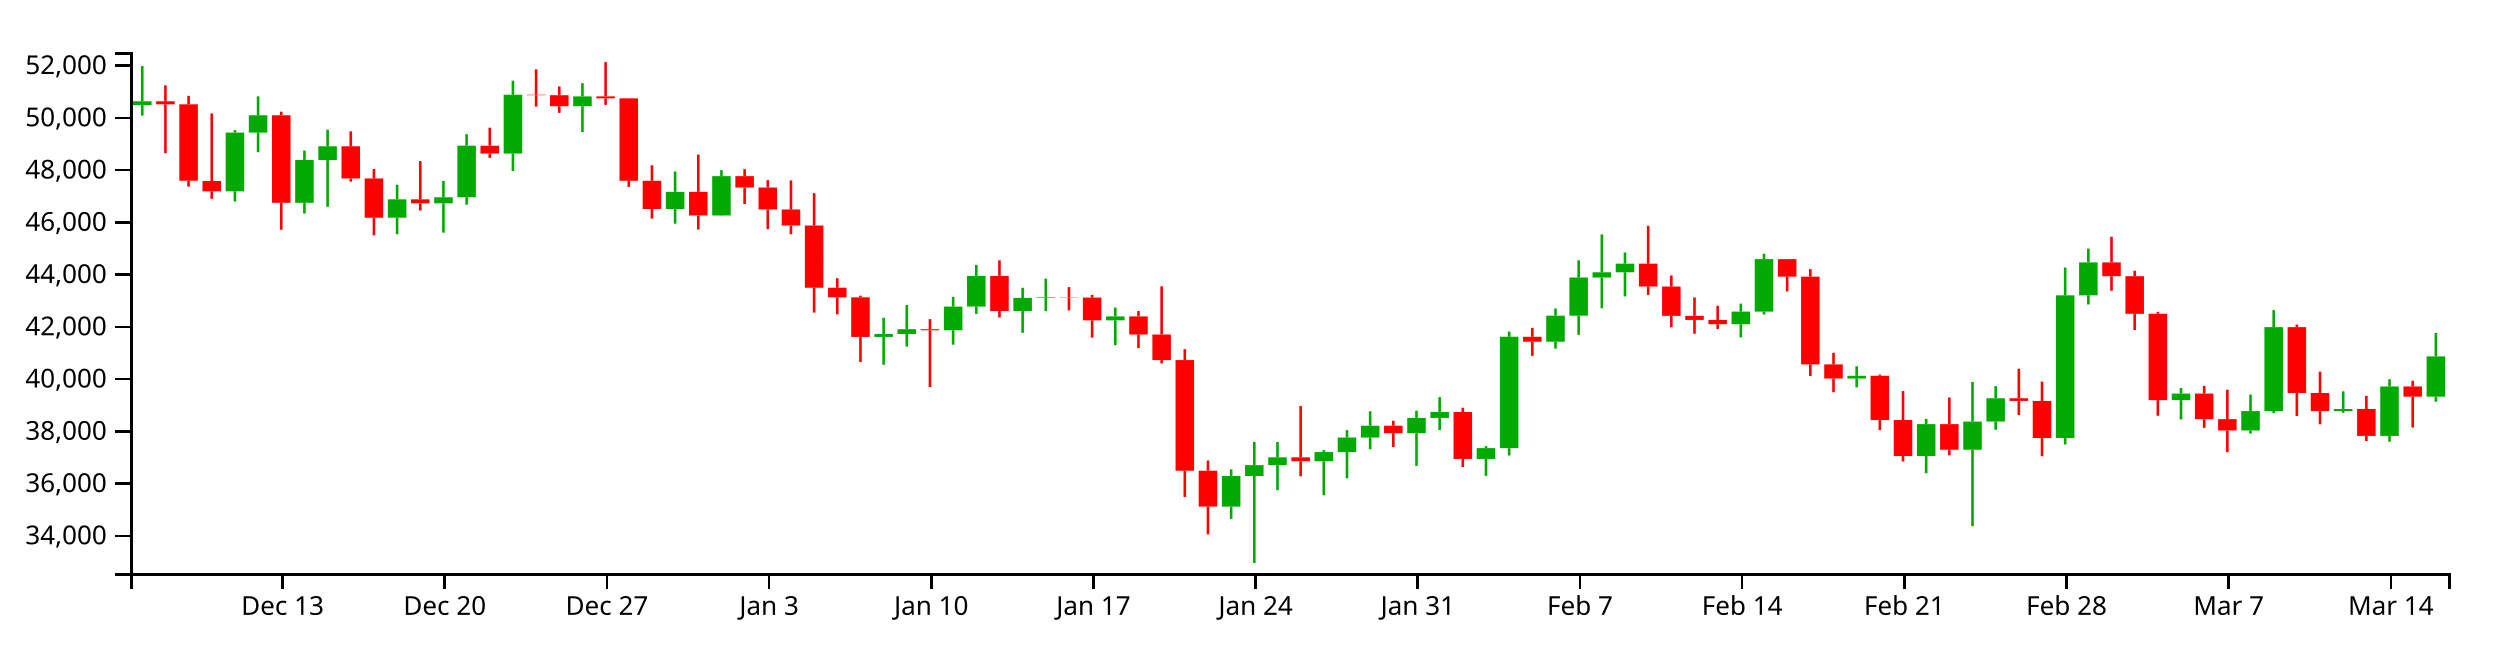
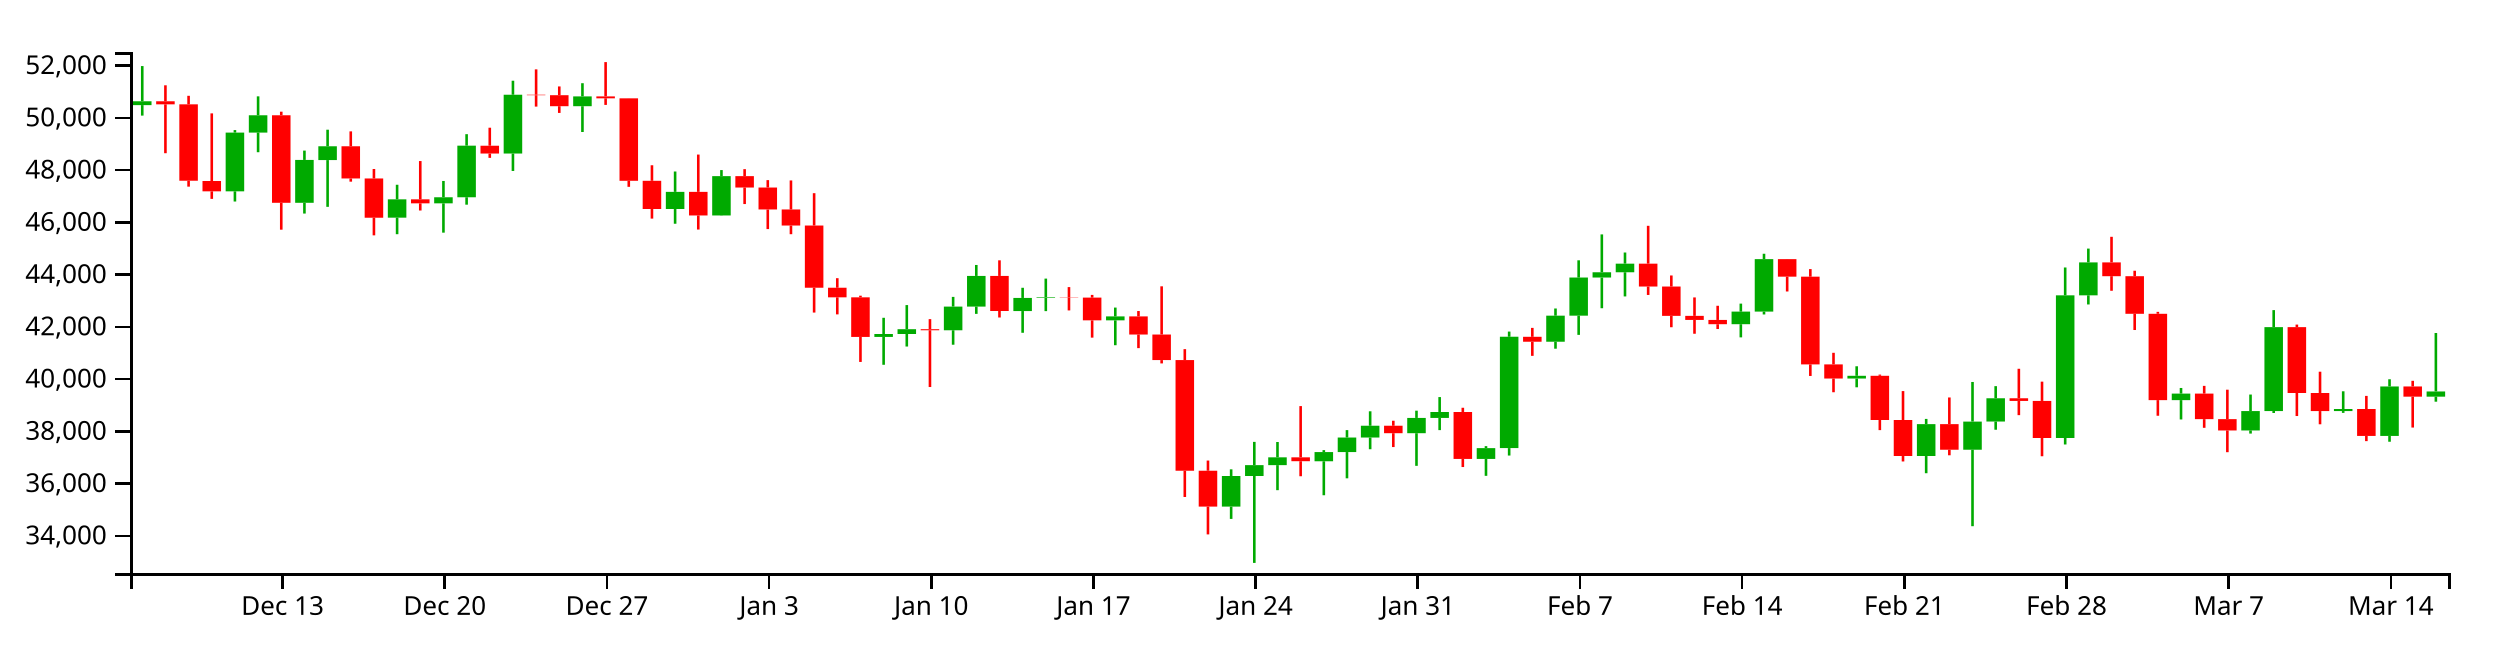
<svg xmlns="http://www.w3.org/2000/svg" version="1.1" width="960" height="250">
  <g transform="translate(50,20)">
    <style>.axis path,.axis line{fill:none;stroke:#000;shape-rendering:crispEdges;}path.candle{stroke:#000000;}path.candle.body{stroke-width:0;}path.candle.up{fill:#00AA00;stroke:#00AA00;}path.candle.down{fill:#FF0000;stroke:#FF0000;}</style>
    <g class="candlestick">
      <g class="data">
-         <path class="candle body up" d="M 1.068 20.359 l 7.117 0 L 8.185 18.884 l -7.117 0 L 1.068 20.359 M 36.653 53.475 l 7.117 0 L 43.77 30.911 l -7.117 0 L 36.653 53.475 M 45.55 30.911 l 7.117 0 L 52.667 24.251 l -7.117 0 L 45.55 30.911 M 63.343 57.867 l 7.117 0 L 70.46 41.41 l -7.117 0 L 63.343 57.867 M 72.239 41.474 l 7.117 0 L 79.356 36.177 l -7.117 0 L 72.239 41.474 M 98.928 63.574 l 7.117 0 L 106.046 56.546 l -7.117 0 L 98.928 63.574 M 116.721 58.083 l 7.117 0 L 123.838 55.746 l -7.117 0 L 116.721 58.083 M 125.618 55.746 l 7.117 0 L 132.735 35.927 l -7.117 0 L 125.618 55.746 M 143.411 38.954 l 7.117 0 L 150.528 16.377 l -7.117 0 L 143.411 38.954 M 170.1 20.782 l 7.117 0 L 177.217 17.012 l -7.117 0 L 170.1 20.782 M 205.686 60.255 l 7.117 0 L 212.803 53.673 l -7.117 0 L 205.686 60.255 M 223.479 62.74 l 7.117 0 L 230.596 47.636 l -7.117 0 L 223.479 62.74 M 285.754 109.39 l 7.117 0 L 292.871 108.254 l -7.117 0 L 285.754 109.39 M 294.65 108.254 l 7.117 0 L 301.767 106.4 l -7.117 0 L 294.65 108.254 M 312.443 106.822 l 7.117 0 L 319.56 97.726 l -7.117 0 L 312.443 106.822 M 321.339 97.726 l 7.117 0 L 328.457 85.955 l -7.117 0 L 321.339 97.726 M 339.132 99.441 l 7.117 0 L 346.25 94.409 l -7.117 0 L 339.132 99.441 M 348.029 94.409 l 7.117 0 L 355.146 94.165 l -7.117 0 L 348.029 94.409 M 374.718 103.019 l 7.117 0 L 381.835 101.509 l -7.117 0 L 374.718 103.019 M 419.2 174.544 l 7.117 0 L 426.317 162.776 l -7.117 0 L 419.2 174.544 M 428.097 162.776 l 7.117 0 L 435.214 158.605 l -7.117 0 L 428.097 162.776 M 436.993 158.605 l 7.117 0 L 444.11 155.616 l -7.117 0 L 436.993 158.605 M 454.786 157.132 l 7.117 0 L 461.903 153.592 l -7.117 0 L 454.786 157.132 M 463.683 153.592 l 7.117 0 L 470.8 148.01 l -7.117 0 L 463.683 153.592 M 472.579 148.01 l 7.117 0 L 479.696 143.493 l -7.117 0 L 472.579 148.01 M 490.372 146.353 l 7.117 0 L 497.489 140.483 l -7.117 0 L 490.372 146.353 M 499.268 140.483 l 7.117 0 L 506.385 138.199 l -7.117 0 L 499.268 140.483 M 517.061 156.237 l 7.117 0 L 524.178 152.072 l -7.117 0 L 517.061 156.237 M 525.958 152.068 l 7.117 0 L 533.075 109.312 l -7.117 0 L 525.958 152.068 M 543.75 111.235 l 7.117 0 L 550.868 101.221 l -7.117 0 L 543.75 111.235 M 552.647 101.221 l 7.117 0 L 559.764 86.584 l -7.117 0 L 552.647 101.221 M 561.543 86.584 l 7.117 0 L 568.661 84.548 l -7.117 0 L 561.543 86.584 M 570.44 84.548 l 7.117 0 L 577.557 81.24 l -7.117 0 L 570.44 84.548 M 614.922 104.503 l 7.117 0 L 622.039 99.665 l -7.117 0 L 614.922 104.503 M 623.818 99.665 l 7.117 0 L 630.936 79.513 l -7.117 0 L 623.818 99.665 M 659.404 125.36 l 7.117 0 L 666.521 124.31 l -7.117 0 L 659.404 125.36 M 686.094 155.116 l 7.117 0 L 693.211 142.856 l -7.117 0 L 686.094 155.116 M 703.886 152.69 l 7.117 0 L 711.004 141.884 l -7.117 0 L 703.886 152.69 M 712.783 141.87 l 7.117 0 L 719.9 132.937 l -7.117 0 L 712.783 141.87 M 739.472 148.185 l 7.117 0 L 746.589 93.405 l -7.117 0 L 739.472 148.185 M 748.369 93.405 l 7.117 0 L 755.486 80.754 l -7.117 0 L 748.369 93.405 M 783.954 133.644 l 7.117 0 L 791.072 131.143 l -7.117 0 L 783.954 133.644 M 810.644 145.287 l 7.117 0 L 817.761 137.837 l -7.117 0 L 810.644 145.287 M 819.54 137.837 l 7.117 0 L 826.657 105.626 l -7.117 0 L 819.54 137.837 M 846.23 137.848 l 7.117 0 L 853.347 137.068 l -7.117 0 L 846.23 137.848 M 864.022 147.4 l 7.117 0 L 871.14 128.401 l -7.117 0 L 864.022 147.4 M 881.815 132.323 l 7.117 0 L 888.932 116.868 l -7.117 0 L 881.815 132.323" />
+         <path class="candle body up" d="M 1.068 20.359 l 7.117 0 L 8.185 18.884 l -7.117 0 L 1.068 20.359 M 36.653 53.475 l 7.117 0 L 43.77 30.911 l -7.117 0 L 36.653 53.475 M 45.55 30.911 l 7.117 0 L 52.667 24.251 l -7.117 0 L 45.55 30.911 M 63.343 57.867 l 7.117 0 L 70.46 41.41 l -7.117 0 L 63.343 57.867 M 72.239 41.474 l 7.117 0 L 79.356 36.177 l -7.117 0 L 72.239 41.474 M 98.928 63.574 l 7.117 0 L 106.046 56.546 l -7.117 0 L 98.928 63.574 M 116.721 58.083 l 7.117 0 L 123.838 55.746 l -7.117 0 L 116.721 58.083 M 125.618 55.746 l 7.117 0 L 132.735 35.927 l -7.117 0 L 125.618 55.746 M 143.411 38.954 l 7.117 0 L 150.528 16.377 l -7.117 0 L 143.411 38.954 M 170.1 20.782 l 7.117 0 L 177.217 17.012 l -7.117 0 L 170.1 20.782 M 205.686 60.255 l 7.117 0 L 212.803 53.673 l -7.117 0 L 205.686 60.255 M 223.479 62.74 l 7.117 0 L 230.596 47.636 l -7.117 0 L 223.479 62.74 M 285.754 109.39 l 7.117 0 L 292.871 108.254 l -7.117 0 L 285.754 109.39 M 294.65 108.254 l 7.117 0 L 301.767 106.4 l -7.117 0 L 294.65 108.254 M 312.443 106.822 l 7.117 0 L 319.56 97.726 l -7.117 0 L 312.443 106.822 M 321.339 97.726 l 7.117 0 L 328.457 85.955 l -7.117 0 L 321.339 97.726 M 339.132 99.441 l 7.117 0 L 346.25 94.409 l -7.117 0 L 339.132 99.441 M 348.029 94.409 l 7.117 0 L 355.146 94.165 l -7.117 0 L 348.029 94.409 M 374.718 103.019 l 7.117 0 L 381.835 101.509 l -7.117 0 L 374.718 103.019 M 419.2 174.544 l 7.117 0 L 426.317 162.776 l -7.117 0 L 419.2 174.544 M 428.097 162.776 l 7.117 0 L 435.214 158.605 l -7.117 0 L 428.097 162.776 M 436.993 158.605 l 7.117 0 L 444.11 155.616 l -7.117 0 L 436.993 158.605 M 454.786 157.132 l 7.117 0 L 461.903 153.592 l -7.117 0 L 454.786 157.132 M 463.683 153.592 l 7.117 0 L 470.8 148.01 l -7.117 0 L 463.683 153.592 M 472.579 148.01 l 7.117 0 L 479.696 143.493 l -7.117 0 L 472.579 148.01 M 490.372 146.353 l 7.117 0 L 497.489 140.483 l -7.117 0 L 490.372 146.353 M 499.268 140.483 l 7.117 0 L 506.385 138.199 l -7.117 0 L 499.268 140.483 M 517.061 156.237 l 7.117 0 L 524.178 152.072 l -7.117 0 L 517.061 156.237 M 525.958 152.068 l 7.117 0 L 533.075 109.312 l -7.117 0 L 525.958 152.068 M 543.75 111.235 l 7.117 0 L 550.868 101.221 l -7.117 0 L 543.75 111.235 M 552.647 101.221 l 7.117 0 L 559.764 86.584 l -7.117 0 L 552.647 101.221 M 561.543 86.584 l 7.117 0 L 568.661 84.548 l -7.117 0 L 561.543 86.584 M 570.44 84.548 l 7.117 0 L 577.557 81.24 l -7.117 0 L 570.44 84.548 M 614.922 104.503 l 7.117 0 L 622.039 99.665 l -7.117 0 L 614.922 104.503 M 623.818 99.665 l 7.117 0 L 630.936 79.513 l -7.117 0 L 623.818 99.665 M 659.404 125.36 l 7.117 0 L 666.521 124.31 l -7.117 0 L 659.404 125.36 M 686.094 155.116 l 7.117 0 L 693.211 142.856 l -7.117 0 L 686.094 155.116 M 703.886 152.69 l 7.117 0 L 711.004 141.884 l -7.117 0 L 703.886 152.69 M 712.783 141.87 l 7.117 0 L 719.9 132.937 l -7.117 0 L 712.783 141.87 M 739.472 148.185 l 7.117 0 L 746.589 93.405 l -7.117 0 L 739.472 148.185 M 748.369 93.405 l 7.117 0 L 755.486 80.754 l -7.117 0 L 748.369 93.405 M 783.954 133.644 l 7.117 0 L 791.072 131.143 l -7.117 0 L 783.954 133.644 M 810.644 145.287 l 7.117 0 L 817.761 137.837 l -7.117 0 L 810.644 145.287 M 819.54 137.837 l 7.117 0 L 826.657 105.626 l -7.117 0 L 819.54 137.837 M 846.23 137.848 l 7.117 0 L 853.347 137.068 l -7.117 0 L 846.23 137.848 M 864.022 147.4 l 7.117 0 L 871.14 128.401 l -7.117 0 L 864.022 147.4 M 881.815 132.323 l 7.117 0 L 888.932 130.313 l -7.117 0 L 881.815 132.323" />
        <path class="candle body down" d="M 9.964 18.884 l 7.117 0 L 17.081 20.065 l -7.117 0 L 9.964 18.884 M 18.86 20.065 l 7.117 0 L 25.978 49.412 l -7.117 0 L 18.86 20.065 M 27.757 49.509 l 7.117 0 L 34.874 53.475 l -7.117 0 L 27.757 49.509 M 54.446 24.251 l 7.117 0 L 61.563 57.867 l -7.117 0 L 54.446 24.251 M 81.136 36.177 l 7.117 0 L 88.253 48.542 l -7.117 0 L 81.136 36.177 M 90.032 48.542 l 7.117 0 L 97.149 63.6 l -7.117 0 L 90.032 48.542 M 107.825 56.546 l 7.117 0 L 114.942 58.083 l -7.117 0 L 107.825 56.546 M 134.514 35.95 l 7.117 0 L 141.631 38.954 l -7.117 0 L 134.514 35.95 M 152.307 16.377 l 7.117 0 L 159.424 16.566 l -7.117 0 L 152.307 16.377 M 161.204 16.566 l 7.117 0 L 168.321 20.782 l -7.117 0 L 161.204 16.566 M 178.996 17.012 l 7.117 0 L 186.114 17.755 l -7.117 0 L 178.996 17.012 M 187.893 17.755 l 7.117 0 L 195.01 49.431 l -7.117 0 L 187.893 17.755 M 196.789 49.431 l 7.117 0 L 203.906 60.255 l -7.117 0 L 196.789 49.431 M 214.582 53.673 l 7.117 0 L 221.699 62.74 l -7.117 0 L 214.582 53.673 M 232.375 47.636 l 7.117 0 L 239.492 52.014 l -7.117 0 L 232.375 47.636 M 241.271 52.014 l 7.117 0 L 248.389 60.442 l -7.117 0 L 241.271 52.014 M 250.168 60.442 l 7.117 0 L 257.285 66.602 l -7.117 0 L 250.168 60.442 M 259.064 66.602 l 7.117 0 L 266.182 90.485 l -7.117 0 L 259.064 66.602 M 267.961 90.485 l 7.117 0 L 275.078 94.185 l -7.117 0 L 267.961 90.485 M 276.857 94.185 l 7.117 0 L 283.974 109.39 l -7.117 0 L 276.857 94.185 M 303.547 106.4 l 7.117 0 L 310.664 106.822 l -7.117 0 L 303.547 106.4 M 330.236 85.956 l 7.117 0 L 337.353 99.423 l -7.117 0 L 330.236 85.956 M 356.925 94.165 l 7.117 0 L 364.042 94.291 l -7.117 0 L 356.925 94.165 M 365.822 94.291 l 7.117 0 L 372.939 103.019 l -7.117 0 L 365.822 94.291 M 383.615 101.509 l 7.117 0 L 390.732 108.452 l -7.117 0 L 383.615 101.509 M 392.511 108.452 l 7.117 0 L 399.628 118.274 l -7.117 0 L 392.511 108.452 M 401.407 118.274 l 7.117 0 L 408.525 160.762 l -7.117 0 L 401.407 118.274 M 410.304 160.762 l 7.117 0 L 417.421 174.544 l -7.117 0 L 410.304 160.762 M 445.89 155.616 l 7.117 0 L 453.007 157.11 l -7.117 0 L 445.89 155.616 M 481.475 143.493 l 7.117 0 L 488.593 146.353 l -7.117 0 L 481.475 143.493 M 508.165 138.199 l 7.117 0 L 515.282 156.238 l -7.117 0 L 508.165 138.199 M 534.854 109.338 l 7.117 0 L 541.971 111.235 l -7.117 0 L 534.854 109.338 M 579.336 81.24 l 7.117 0 L 586.453 90.04 l -7.117 0 L 579.336 81.24 M 588.233 90.04 l 7.117 0 L 595.35 101.293 l -7.117 0 L 588.233 90.04 M 597.129 101.293 l 7.117 0 L 604.246 102.856 l -7.117 0 L 597.129 101.293 M 606.026 102.856 l 7.117 0 L 613.143 104.503 l -7.117 0 L 606.026 102.856 M 632.715 79.513 l 7.117 0 L 639.832 86.247 l -7.117 0 L 632.715 79.513 M 641.611 86.247 l 7.117 0 L 648.729 119.931 l -7.117 0 L 641.611 86.247 M 650.508 119.931 l 7.117 0 L 657.625 125.36 l -7.117 0 L 650.508 119.931 M 668.301 124.31 l 7.117 0 L 675.418 141.286 l -7.117 0 L 668.301 124.31 M 677.197 141.286 l 7.117 0 L 684.314 155.116 l -7.117 0 L 677.197 141.286 M 694.99 142.856 l 7.117 0 L 702.107 152.69 l -7.117 0 L 694.99 142.856 M 721.679 132.937 l 7.117 0 L 728.796 133.965 l -7.117 0 L 721.679 132.937 M 730.576 133.964 l 7.117 0 L 737.693 148.185 l -7.117 0 L 730.576 133.964 M 757.265 80.754 l 7.117 0 L 764.382 86.053 l -7.117 0 L 757.265 80.754 M 766.162 86.052 l 7.117 0 L 773.279 100.487 l -7.117 0 L 766.162 86.052 M 775.058 100.487 l 7.117 0 L 782.175 133.644 l -7.117 0 L 775.058 100.487 M 792.851 131.143 l 7.117 0 L 799.968 140.945 l -7.117 0 L 792.851 131.143 M 801.747 140.945 l 7.117 0 L 808.864 145.287 l -7.117 0 L 801.747 140.945 M 828.437 105.626 l 7.117 0 L 835.554 130.902 l -7.117 0 L 828.437 105.626 M 837.333 130.902 l 7.117 0 L 844.45 137.848 l -7.117 0 L 837.333 130.902 M 855.126 137.068 l 7.117 0 L 862.243 147.4 l -7.117 0 L 855.126 137.068 M 872.919 128.401 l 7.117 0 L 880.036 132.323 l -7.117 0 L 872.919 128.401" />
        <path class="candle body equal" />
-         <path class="candle wick up" d="M 4.626 5.368 L 4.626 18.884 M 4.626 20.359 L 4.626 24.393 M 40.212 29.95 L 40.212 30.911 M 40.212 53.475 L 40.212 57.383 M 49.108 16.997 L 49.108 24.251 M 49.108 30.911 L 49.108 38.454 M 66.901 37.828 L 66.901 41.41 M 66.901 57.867 L 66.901 62.007 M 75.798 29.807 L 75.798 36.177 M 75.798 41.474 L 75.798 59.429 M 102.487 50.949 L 102.487 56.546 M 102.487 63.574 L 102.487 69.932 M 120.28 49.493 L 120.28 55.746 M 120.28 58.083 L 120.28 69.342 M 129.176 31.523 L 129.176 35.927 M 129.176 55.746 L 129.176 58.597 M 146.969 10.998 L 146.969 16.377 M 146.969 38.954 L 146.969 45.652 M 173.659 11.951 L 173.659 17.012 M 173.659 20.782 L 173.659 30.69 M 209.244 45.857 L 209.244 53.673 M 209.244 60.255 L 209.244 65.92 M 227.037 45.309 L 227.037 47.636 M 227.037 62.74 L 227.037 62.826 M 289.312 102.032 L 289.312 108.254 M 289.312 109.39 L 289.312 120.078 M 298.209 97.15 L 298.209 106.4 M 298.209 108.254 L 298.209 113.066 M 316.002 94.007 L 316.002 97.726 M 316.002 106.822 L 316.002 112.375 M 324.898 81.749 L 324.898 85.955 M 324.898 97.726 L 324.898 100.527 M 342.691 90.508 L 342.691 94.409 M 342.691 99.441 L 342.691 107.791 M 351.587 86.985 L 351.587 94.165 M 351.587 94.409 L 351.587 99.474 M 378.277 98.11 L 378.277 101.509 M 378.277 103.019 L 378.277 112.565 M 422.759 160.224 L 422.759 162.776 M 422.759 174.544 L 422.759 179.263 M 431.655 149.681 L 431.655 158.605 M 431.655 162.776 L 431.655 196.154 M 440.552 149.729 L 440.552 155.616 M 440.552 158.605 L 440.552 168.229 M 458.345 152.846 L 458.345 153.592 M 458.345 157.132 L 458.345 170.174 M 467.241 145.167 L 467.241 148.01 M 467.241 153.592 L 467.241 163.674 M 476.138 137.937 L 476.138 143.493 M 476.138 148.01 L 476.138 152.505 M 493.93 137.703 L 493.93 140.483 M 493.93 146.353 L 493.93 158.883 M 502.827 132.475 L 502.827 138.199 M 502.827 140.483 L 502.827 145.167 M 520.62 151.316 L 520.62 152.072 M 520.62 156.237 L 520.62 162.721 M 529.516 107.325 L 529.516 109.312 M 529.516 152.068 L 529.516 154.93 M 547.309 98.461 L 547.309 101.221 M 547.309 111.235 L 547.309 113.904 M 556.206 79.958 L 556.206 86.584 M 556.206 101.221 L 556.206 108.594 M 565.102 70.012 L 565.102 84.548 M 565.102 86.584 L 565.102 98.361 M 573.998 76.964 L 573.998 81.24 M 573.998 84.548 L 573.998 93.827 M 618.481 96.591 L 618.481 99.665 M 618.481 104.503 L 618.481 109.55 M 627.377 77.442 L 627.377 79.513 M 627.377 99.665 L 627.377 100.758 M 662.963 120.647 L 662.963 124.31 M 662.963 125.36 L 662.963 128.725 M 689.652 140.863 L 689.652 142.856 M 689.652 155.116 L 689.652 161.718 M 707.445 126.679 L 707.445 141.884 M 707.445 152.69 L 707.445 182.059 M 716.341 128.279 L 716.341 132.937 M 716.341 141.87 L 716.341 145.022 M 743.031 82.714 L 743.031 93.405 M 743.031 148.185 L 743.031 150.682 M 751.927 75.459 L 751.927 80.754 M 751.927 93.405 L 751.927 96.916 M 787.513 128.984 L 787.513 131.143 M 787.513 133.644 L 787.513 141.078 M 814.202 131.503 L 814.202 137.837 M 814.202 145.287 L 814.202 146.494 M 823.099 99.082 L 823.099 105.626 M 823.099 137.837 L 823.099 138.582 M 849.788 130.253 L 849.788 137.068 M 849.788 137.848 L 849.788 138.541 M 867.581 125.635 L 867.581 128.401 M 867.581 147.4 L 867.581 149.631 M 885.374 107.87 L 885.374 116.868 M 885.374 132.323 L 885.374 134.253" style="stroke-width: 1px;" />
+         <path class="candle wick up" d="M 4.626 5.368 L 4.626 18.884 M 4.626 20.359 L 4.626 24.393 M 40.212 29.95 L 40.212 30.911 M 40.212 53.475 L 40.212 57.383 M 49.108 16.997 L 49.108 24.251 M 49.108 30.911 L 49.108 38.454 M 66.901 37.828 L 66.901 41.41 M 66.901 57.867 L 66.901 62.007 M 75.798 29.807 L 75.798 36.177 M 75.798 41.474 L 75.798 59.429 M 102.487 50.949 L 102.487 56.546 M 102.487 63.574 L 102.487 69.932 M 120.28 49.493 L 120.28 55.746 M 120.28 58.083 L 120.28 69.342 M 129.176 31.523 L 129.176 35.927 M 129.176 55.746 L 129.176 58.597 M 146.969 10.998 L 146.969 16.377 M 146.969 38.954 L 146.969 45.652 M 173.659 11.951 L 173.659 17.012 M 173.659 20.782 L 173.659 30.69 M 209.244 45.857 L 209.244 53.673 M 209.244 60.255 L 209.244 65.92 M 227.037 45.309 L 227.037 47.636 M 227.037 62.74 L 227.037 62.826 M 289.312 102.032 L 289.312 108.254 M 289.312 109.39 L 289.312 120.078 M 298.209 97.15 L 298.209 106.4 M 298.209 108.254 L 298.209 113.066 M 316.002 94.007 L 316.002 97.726 M 316.002 106.822 L 316.002 112.375 M 324.898 81.749 L 324.898 85.955 M 324.898 97.726 L 324.898 100.527 M 342.691 90.508 L 342.691 94.409 M 342.691 99.441 L 342.691 107.791 M 351.587 86.985 L 351.587 94.165 M 351.587 94.409 L 351.587 99.474 M 378.277 98.11 L 378.277 101.509 M 378.277 103.019 L 378.277 112.565 M 422.759 160.224 L 422.759 162.776 M 422.759 174.544 L 422.759 179.263 M 431.655 149.681 L 431.655 158.605 M 431.655 162.776 L 431.655 196.154 M 440.552 149.729 L 440.552 155.616 M 440.552 158.605 L 440.552 168.229 M 458.345 152.846 L 458.345 153.592 M 458.345 157.132 L 458.345 170.174 M 467.241 145.167 L 467.241 148.01 M 467.241 153.592 L 467.241 163.674 M 476.138 137.937 L 476.138 143.493 M 476.138 148.01 L 476.138 152.505 M 493.93 137.703 L 493.93 140.483 M 493.93 146.353 L 493.93 158.883 M 502.827 132.475 L 502.827 138.199 M 502.827 140.483 L 502.827 145.167 M 520.62 151.316 L 520.62 152.072 M 520.62 156.237 L 520.62 162.721 M 529.516 107.325 L 529.516 109.312 M 529.516 152.068 L 529.516 154.93 M 547.309 98.461 L 547.309 101.221 M 547.309 111.235 L 547.309 113.904 M 556.206 79.958 L 556.206 86.584 M 556.206 101.221 L 556.206 108.594 M 565.102 70.012 L 565.102 84.548 M 565.102 86.584 L 565.102 98.361 M 573.998 76.964 L 573.998 81.24 M 573.998 84.548 L 573.998 93.827 M 618.481 96.591 L 618.481 99.665 M 618.481 104.503 L 618.481 109.55 M 627.377 77.442 L 627.377 79.513 M 627.377 99.665 L 627.377 100.758 M 662.963 120.647 L 662.963 124.31 M 662.963 125.36 L 662.963 128.725 M 689.652 140.863 L 689.652 142.856 M 689.652 155.116 L 689.652 161.718 M 707.445 126.679 L 707.445 141.884 M 707.445 152.69 L 707.445 182.059 M 716.341 128.279 L 716.341 132.937 M 716.341 141.87 L 716.341 145.022 M 743.031 82.714 L 743.031 93.405 M 743.031 148.185 L 743.031 150.682 M 751.927 75.459 L 751.927 80.754 M 751.927 93.405 L 751.927 96.916 M 787.513 128.984 L 787.513 131.143 M 787.513 133.644 L 787.513 141.078 M 814.202 131.503 L 814.202 137.837 M 814.202 145.287 L 814.202 146.494 M 823.099 99.082 L 823.099 105.626 M 823.099 137.837 L 823.099 138.582 M 849.788 130.253 L 849.788 137.068 M 849.788 137.848 L 849.788 138.541 M 867.581 125.635 L 867.581 128.401 M 867.581 147.4 L 867.581 149.631 M 885.374 107.87 L 885.374 130.313 M 885.374 132.323 L 885.374 134.253" style="stroke-width: 1px;" />
        <path class="candle wick down" d="M 13.523 12.754 L 13.523 18.884 M 13.523 20.065 L 13.523 38.835 M 22.419 16.789 L 22.419 20.065 M 22.419 49.412 L 22.419 51.675 M 31.315 23.538 L 31.315 49.509 M 31.315 53.475 L 31.315 56.37 M 58.005 22.886 L 58.005 24.251 M 58.005 57.867 L 58.005 68.199 M 84.694 30.445 L 84.694 36.177 M 84.694 48.542 L 84.694 49.759 M 93.591 44.894 L 93.591 48.542 M 93.591 63.6 L 93.591 70.374 M 111.383 41.844 L 111.383 56.546 M 111.383 58.083 L 111.383 60.835 M 138.073 29.043 L 138.073 35.95 M 138.073 38.954 L 138.073 40.622 M 155.866 6.635 L 155.866 16.377 M 155.866 16.566 L 155.866 20.935 M 164.762 13.193 L 164.762 16.566 M 164.762 20.782 L 164.762 23.364 M 182.555 3.846 L 182.555 17.012 M 182.555 17.755 L 182.555 20.287 M 191.451 17.729 L 191.451 17.755 M 191.451 49.431 L 191.451 51.745 M 200.348 43.459 L 200.348 49.431 M 200.348 60.255 L 200.348 63.944 M 218.141 39.354 L 218.141 53.673 M 218.141 62.74 L 218.141 68.147 M 235.934 44.954 L 235.934 47.636 M 235.934 52.014 L 235.934 58.356 M 244.83 49.167 L 244.83 52.014 M 244.83 60.442 L 244.83 67.966 M 253.727 49.292 L 253.727 60.442 M 253.727 66.602 L 253.727 69.932 M 262.623 54.183 L 262.623 66.602 M 262.623 90.485 L 262.623 100.026 M 271.519 86.825 L 271.519 90.485 M 271.519 94.185 L 271.519 100.722 M 280.416 93.547 L 280.416 94.185 M 280.416 109.39 L 280.416 118.985 M 307.105 102.549 L 307.105 106.4 M 307.105 106.822 L 307.105 128.615 M 333.794 79.963 L 333.794 85.956 M 333.794 99.423 L 333.794 101.92 M 360.484 90.245 L 360.484 94.165 M 360.484 94.291 L 360.484 99.205 M 369.38 93.243 L 369.38 94.291 M 369.38 103.019 L 369.38 109.652 M 387.173 99.433 L 387.173 101.509 M 387.173 108.452 L 387.173 113.683 M 396.07 89.945 L 396.07 108.452 M 396.07 118.274 L 396.07 119.554 M 404.966 114.07 L 404.966 118.274 M 404.966 160.762 L 404.966 170.842 M 413.862 156.851 L 413.862 160.762 M 413.862 174.544 L 413.862 185.211 M 449.448 135.938 L 449.448 155.616 M 449.448 157.11 L 449.448 162.876 M 485.034 141.563 L 485.034 143.493 M 485.034 146.353 L 485.034 151.671 M 511.723 136.581 L 511.723 138.199 M 511.723 156.238 L 511.723 159.341 M 538.413 105.907 L 538.413 109.338 M 538.413 111.235 L 538.413 116.648 M 582.895 66.712 L 582.895 81.24 M 582.895 90.04 L 582.895 93.265 M 591.791 85.782 L 591.791 90.04 M 591.791 101.293 L 591.791 105.658 M 600.688 94.213 L 600.688 101.293 M 600.688 102.856 L 600.688 108.162 M 609.584 97.418 L 609.584 102.856 M 609.584 104.503 L 609.584 106.346 M 636.273 79.462 L 636.273 79.513 M 636.273 86.247 L 636.273 91.931 M 645.17 83.327 L 645.17 86.247 M 645.17 119.931 L 645.17 124.37 M 654.066 115.475 L 654.066 119.931 M 654.066 125.36 L 654.066 130.621 M 671.859 123.846 L 671.859 124.31 M 671.859 141.286 L 671.859 145.167 M 680.756 130.176 L 680.756 141.286 M 680.756 155.116 L 680.756 157.204 M 698.549 132.628 L 698.549 142.856 M 698.549 152.69 L 698.549 154.829 M 725.238 121.609 L 725.238 132.937 M 725.238 133.965 L 725.238 139.417 M 734.134 126.552 L 734.134 133.964 M 734.134 148.185 L 734.134 155.198 M 760.824 70.935 L 760.824 80.754 M 760.824 86.053 L 760.824 91.659 M 769.72 83.965 L 769.72 86.052 M 769.72 100.487 L 769.72 106.724 M 778.617 99.752 L 778.617 100.487 M 778.617 133.644 L 778.617 139.649 M 796.409 128.175 L 796.409 131.143 M 796.409 140.945 L 796.409 144.278 M 805.306 129.643 L 805.306 140.945 M 805.306 145.287 L 805.306 153.643 M 831.995 104.644 L 831.995 105.626 M 831.995 130.902 L 831.995 139.752 M 840.892 122.734 L 840.892 130.902 M 840.892 137.848 L 840.892 142.924 M 858.685 132.026 L 858.685 137.068 M 858.685 147.4 L 858.685 149.395 M 876.477 126.232 L 876.477 128.401 M 876.477 132.323 L 876.477 144.18" style="stroke-width: 1px;" />
        <path class="candle wick equal" style="stroke-width: 1px;" />
      </g>
    </g>
    <g class="x axis" transform="translate(0,200)" fill="none" font-size="10" font-family="sans-serif" text-anchor="middle">
      <path class="domain" stroke="#000" d="M0.5,6V0.5H890.5V6" />
      <g class="tick" opacity="1" transform="translate(58.0048,0)">
        <line stroke="#000" y2="6" x1="0.5" x2="0.5" />
        <text fill="#000" y="9" x="0.5" dy="0.71em">Dec 13</text>
      </g>
      <g class="tick" opacity="1" transform="translate(120.2799,0)">
        <line stroke="#000" y2="6" x1="0.5" x2="0.5" />
        <text fill="#000" y="9" x="0.5" dy="0.71em">Dec 20</text>
      </g>
      <g class="tick" opacity="1" transform="translate(182.555,0)">
        <line stroke="#000" y2="6" x1="0.5" x2="0.5" />
        <text fill="#000" y="9" x="0.5" dy="0.71em">Dec 27</text>
      </g>
      <g class="tick" opacity="1" transform="translate(244.8301,0)">
        <line stroke="#000" y2="6" x1="0.5" x2="0.5" />
        <text fill="#000" y="9" x="0.5" dy="0.71em">Jan  3</text>
      </g>
      <g class="tick" opacity="1" transform="translate(307.1052,0)">
        <line stroke="#000" y2="6" x1="0.5" x2="0.5" />
        <text fill="#000" y="9" x="0.5" dy="0.71em">Jan 10</text>
      </g>
      <g class="tick" opacity="1" transform="translate(369.3802,0)">
        <line stroke="#000" y2="6" x1="0.5" x2="0.5" />
        <text fill="#000" y="9" x="0.5" dy="0.71em">Jan 17</text>
      </g>
      <g class="tick" opacity="1" transform="translate(431.6553,0)">
        <line stroke="#000" y2="6" x1="0.5" x2="0.5" />
        <text fill="#000" y="9" x="0.5" dy="0.71em">Jan 24</text>
      </g>
      <g class="tick" opacity="1" transform="translate(493.9304,0)">
        <line stroke="#000" y2="6" x1="0.5" x2="0.5" />
        <text fill="#000" y="9" x="0.5" dy="0.71em">Jan 31</text>
      </g>
      <g class="tick" opacity="1" transform="translate(556.2055,0)">
        <line stroke="#000" y2="6" x1="0.5" x2="0.5" />
        <text fill="#000" y="9" x="0.5" dy="0.71em">Feb  7</text>
      </g>
      <g class="tick" opacity="1" transform="translate(618.4806,0)">
        <line stroke="#000" y2="6" x1="0.5" x2="0.5" />
        <text fill="#000" y="9" x="0.5" dy="0.71em">Feb 14</text>
      </g>
      <g class="tick" opacity="1" transform="translate(680.7557,0)">
        <line stroke="#000" y2="6" x1="0.5" x2="0.5" />
        <text fill="#000" y="9" x="0.5" dy="0.71em">Feb 21</text>
      </g>
      <g class="tick" opacity="1" transform="translate(743.0308,0)">
        <line stroke="#000" y2="6" x1="0.5" x2="0.5" />
        <text fill="#000" y="9" x="0.5" dy="0.71em">Feb 28</text>
      </g>
      <g class="tick" opacity="1" transform="translate(805.3059,0)">
        <line stroke="#000" y2="6" x1="0.5" x2="0.5" />
        <text fill="#000" y="9" x="0.5" dy="0.71em">Mar  7</text>
      </g>
      <g class="tick" opacity="1" transform="translate(867.581,0)">
        <line stroke="#000" y2="6" x1="0.5" x2="0.5" />
        <text fill="#000" y="9" x="0.5" dy="0.71em">Mar 14</text>
      </g>
    </g>
    <g class="y axis" fill="none" font-size="10" font-family="sans-serif" text-anchor="end">
      <path class="domain" stroke="#000" d="M-6,200.5H0.5V0.5H-6" />
      <g class="tick" opacity="1" transform="translate(0,185.2917)">
        <line stroke="#000" x2="-6" y1="0.5" y2="0.5" />
        <text fill="#000" x="-9" y="0.5" dy="0.32em">34,000</text>
      </g>
      <g class="tick" opacity="1" transform="translate(0,165.2292)">
        <line stroke="#000" x2="-6" y1="0.5" y2="0.5" />
        <text fill="#000" x="-9" y="0.5" dy="0.32em">36,000</text>
      </g>
      <g class="tick" opacity="1" transform="translate(0,145.1666)">
        <line stroke="#000" x2="-6" y1="0.5" y2="0.5" />
        <text fill="#000" x="-9" y="0.5" dy="0.32em">38,000</text>
      </g>
      <g class="tick" opacity="1" transform="translate(0,125.1041)">
        <line stroke="#000" x2="-6" y1="0.5" y2="0.5" />
        <text fill="#000" x="-9" y="0.5" dy="0.32em">40,000</text>
      </g>
      <g class="tick" opacity="1" transform="translate(0,105.0416)">
        <line stroke="#000" x2="-6" y1="0.5" y2="0.5" />
        <text fill="#000" x="-9" y="0.5" dy="0.32em">42,000</text>
      </g>
      <g class="tick" opacity="1" transform="translate(0,84.97903)">
        <line stroke="#000" x2="-6" y1="0.5" y2="0.5" />
        <text fill="#000" x="-9" y="0.5" dy="0.32em">44,000</text>
      </g>
      <g class="tick" opacity="1" transform="translate(0,64.9165)">
        <line stroke="#000" x2="-6" y1="0.5" y2="0.5" />
        <text fill="#000" x="-9" y="0.5" dy="0.32em">46,000</text>
      </g>
      <g class="tick" opacity="1" transform="translate(0,44.85397)">
        <line stroke="#000" x2="-6" y1="0.5" y2="0.5" />
        <text fill="#000" x="-9" y="0.5" dy="0.32em">48,000</text>
      </g>
      <g class="tick" opacity="1" transform="translate(0,24.79144)">
        <line stroke="#000" x2="-6" y1="0.5" y2="0.5" />
        <text fill="#000" x="-9" y="0.5" dy="0.32em">50,000</text>
      </g>
      <g class="tick" opacity="1" transform="translate(0,4.728905)">
        <line stroke="#000" x2="-6" y1="0.5" y2="0.5" />
        <text fill="#000" x="-9" y="0.5" dy="0.32em">52,000</text>
      </g>
      <text transform="rotate(-90)" y="6" dy=".71em" style="text-anchor: end;">Price ($)</text>
    </g>
  </g>
</svg>
